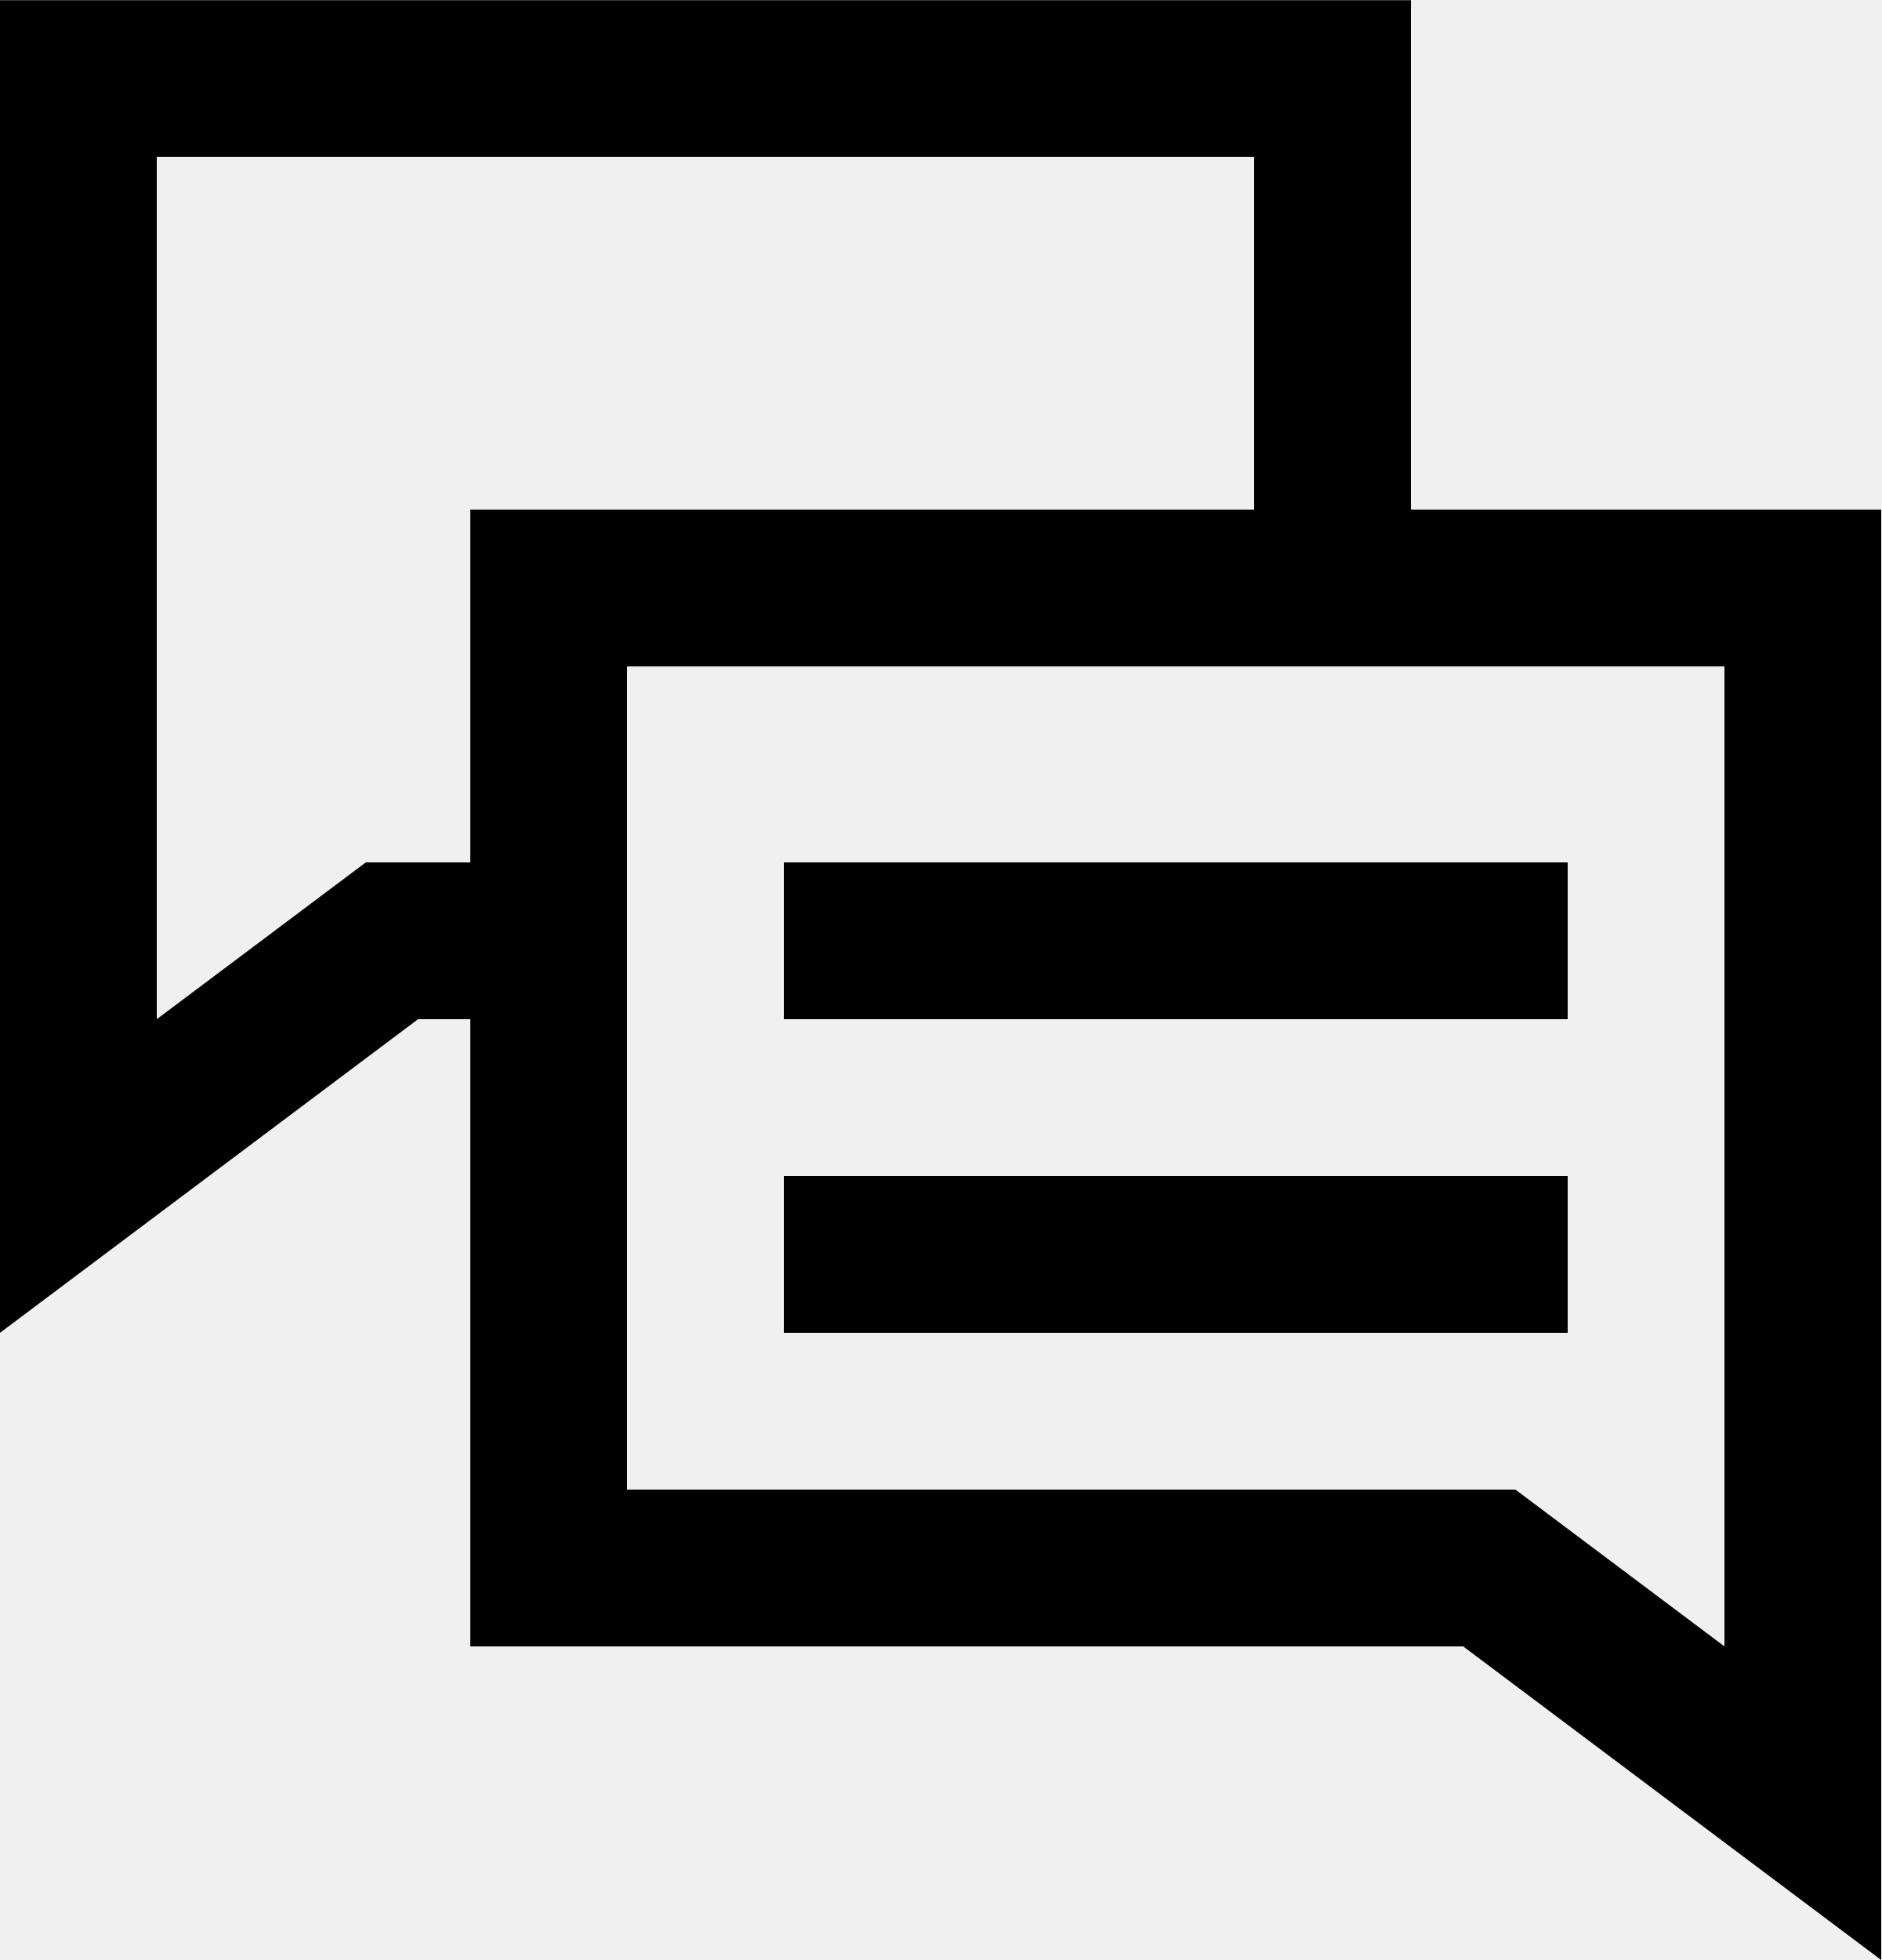
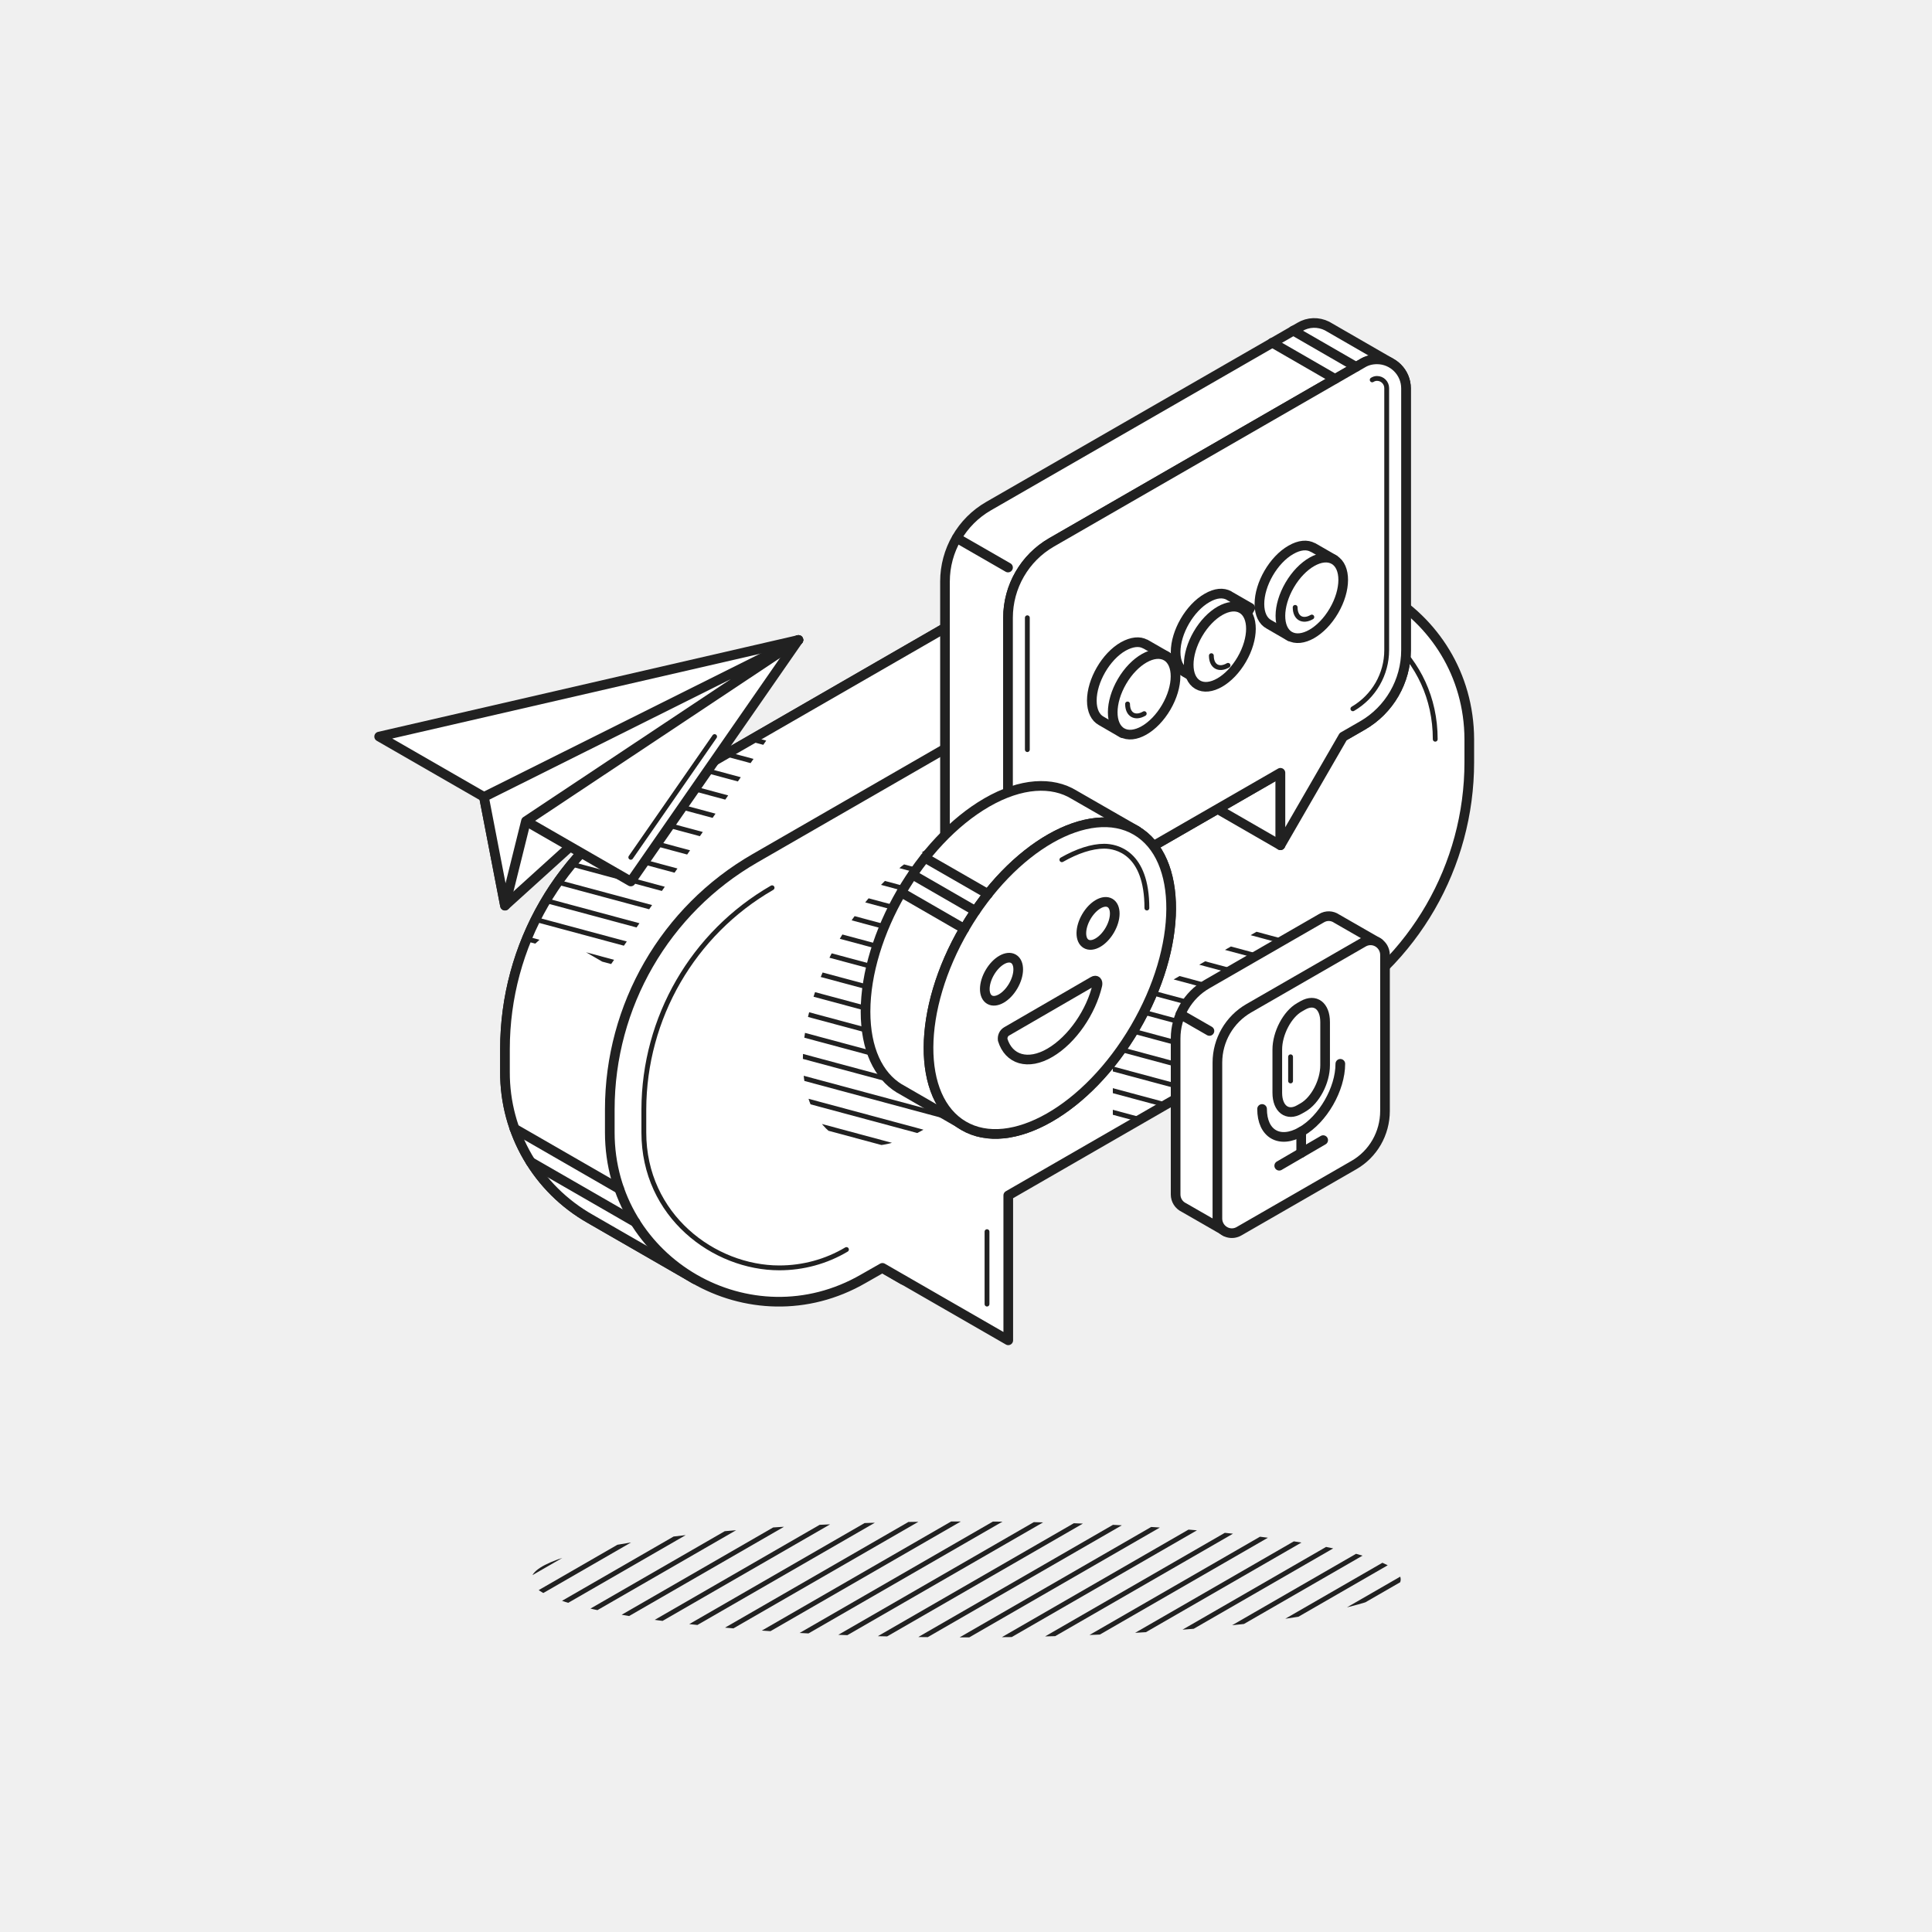
- <svg xmlns="http://www.w3.org/2000/svg" xmlns:xlink="http://www.w3.org/1999/xlink" width="121" height="126" viewBox="0 0 121 126">
-   <defs>
-     <path id="a" d="M0 .013h120.96V126H0z" />
-   </defs>
-   <g fill="none" fill-rule="evenodd">
-     <g>
-       <mask id="b" fill="#fff">
-         <use xlink:href="#a" />
-       </mask>
-       <path fill="#000" d="M90.72 0H0v85.68l26.88-20.16h3.36v40.32h63.84L120.96 126V32.76H90.72V0zm-67.2 55.44L10.08 65.52V10.08h70.56v22.68h-50.4v22.68h-6.72zm87.36 50.4L97.44 95.76H40.32V42.84h70.56v63z" mask="url(#b)" />
-     </g>
-     <path fill="#000" d="M50.4 65.52h50.4V55.44H50.4zM50.4 85.68h50.4V75.6H50.4z" />
-   </g>
+ <svg xmlns="http://www.w3.org/2000/svg" xmlns:xlink="http://www.w3.org/1999/xlink" version="1.1" id="Isolation_Mode" x="0px" y="0px" viewBox="0 0 800 800" style="enable-background:new 0 0 800 800;" xml:space="preserve">
+   <style type="text/css">
+ 	.st0{fill:#FFFFFF;stroke:#212121;stroke-width:4;stroke-linecap:round;stroke-linejoin:round;}
+ 	.st1{fill:none;stroke:#212121;stroke-width:2;stroke-linecap:round;stroke-linejoin:round;}
+ 	.st2{clip-path:url(#SVGID_2_);}
+ 	.st3{fill:none;stroke:#212121;stroke-width:4;stroke-linecap:round;stroke-linejoin:round;}
+ 	.st4{clip-path:url(#SVGID_4_);}
+ 	.st5{clip-path:url(#SVGID_6_);}
+ 	.st6{clip-path:url(#SVGID_8_);}
+ </style>
+   <polygon class="st0" points="374,530 321.9,500 374,470 " />
+   <path class="st0" d="M573,245.3l-43-24.8l-0.2-0.1l-0.2-0.1l0,0c-21.6-12.5-48.1-12.4-69.7,0.1L269.2,330.4  c-37.2,21.4-60.1,61.1-60.1,104v9.5c-0.1,25.2,13.4,48.4,35.3,60.8l0,0l43.4,25l8.3-17.8c6.3-1.6,12.4-4.1,18-7.4l190.7-109.9  c37.2-21.4,60.1-61.1,60.1-104v-9.5c0-9.6-1.9-19.1-5.7-27.9L573,245.3z" />
+   <path class="st0" d="M559.2,253.3c3.8,8.8,5.7,18.3,5.7,27.9v9.5c0,42.9-22.9,82.6-60.1,104L314.1,504.5c-5.6,3.3-11.7,5.7-18,7.4  l-8.3,17.8l-43.4-25c-21.9-12.4-35.4-35.6-35.3-60.8v-9.5c0-42.9,22.9-82.6,60.1-104l190.7-109.9c10.6-6.2,22.6-9.4,34.9-9.4  c12.2,0,24.2,3.2,34.8,9.3l0.2,0.1l0.2,0.1l43,24.8L559.2,253.3z" />
+   <path class="st1" d="M503.3,245.5L312.6,355.4c-37.2,21.4-60.1,61.1-60.1,104v9.5c0,53.9,58.3,87.6,105,60.6l190.7-109.9  c37.2-21.4,60.1-61.1,60.1-104v-9.5C608.2,252.3,550,218.6,503.3,245.5z" />
+   <path class="st0" d="M503.3,245.5L312.6,355.4c-37.2,21.4-60.1,61.1-60.1,104v9.5c0,53.9,58.3,87.6,105,60.6l7.9-4.5l52.1,30v-60  l130.8-75.4c37.2-21.4,60.1-61.1,60.1-104v-9.5C608.2,252.3,550,218.6,503.3,245.5z" />
+   <path class="st1" d="M510.3,257.6c8.4-5,18.1-7.6,27.9-7.6c27,0,56.1,21.5,56.1,56.1" />
+   <g>
+     <defs>
+       <path id="SVGID_1_" d="M530.2,390.4V430l-69.4,40v-38.4c0-7.1,3.8-13.8,10-17.3l50.4-29c2.9-1.7,6.5-0.7,8.2,2.2    C529.9,388.3,530.2,389.3,530.2,390.4z" />
+     </defs>
+     <clipPath id="SVGID_2_">
+       <use xlink:href="#SVGID_1_" style="overflow:visible;" />
+     </clipPath>
+     <g class="st2">
+       <line class="st1" x1="233.5" y1="202.1" x2="1125.2" y2="441.8" />
+       <line class="st1" x1="226.4" y1="209.1" x2="1118.1" y2="448.9" />
+       <line class="st1" x1="219.3" y1="216.2" x2="1111" y2="455.9" />
+       <line class="st1" x1="212.3" y1="223.3" x2="1103.9" y2="463" />
+       <line class="st1" x1="205.2" y1="230.4" x2="1096.9" y2="470.1" />
+       <line class="st1" x1="198.1" y1="237.4" x2="1089.8" y2="477.1" />
+       <line class="st1" x1="191.1" y1="244.5" x2="1082.7" y2="484.2" />
+       <line class="st1" x1="184" y1="251.6" x2="1075.7" y2="491.3" />
+       <line class="st1" x1="176.9" y1="258.6" x2="1068.6" y2="498.4" />
+       <line class="st1" x1="169.9" y1="265.7" x2="1061.5" y2="505.4" />
+       <line class="st1" x1="162.8" y1="272.8" x2="1054.4" y2="512.5" />
+       <line class="st1" x1="155.7" y1="279.9" x2="1047.4" y2="519.6" />
+       <line class="st1" x1="148.6" y1="286.9" x2="1040.3" y2="526.7" />
+       <line class="st1" x1="141.6" y1="294" x2="1033.2" y2="533.7" />
+       <line class="st1" x1="134.5" y1="301.1" x2="1026.2" y2="540.8" />
+       <line class="st1" x1="127.4" y1="308.1" x2="1019.1" y2="547.9" />
+       <line class="st1" x1="120.3" y1="315.2" x2="1012" y2="554.9" />
+       <line class="st1" x1="113.3" y1="322.3" x2="1005" y2="562" />
+       <line class="st1" x1="106.2" y1="329.4" x2="997.9" y2="569.1" />
+       <line class="st1" x1="99.1" y1="336.4" x2="990.8" y2="576.2" />
+       <line class="st1" x1="92.1" y1="343.5" x2="983.7" y2="583.2" />
+       <line class="st1" x1="85" y1="350.6" x2="976.7" y2="590.3" />
+       <line class="st1" x1="77.9" y1="357.6" x2="969.6" y2="597.4" />
+       <line class="st1" x1="70.8" y1="364.7" x2="962.5" y2="604.4" />
+       <line class="st1" x1="63.8" y1="371.8" x2="955.5" y2="611.5" />
+       <line class="st1" x1="56.7" y1="378.9" x2="948.4" y2="618.6" />
+       <line class="st1" x1="49.6" y1="385.9" x2="941.3" y2="625.7" />
+       <line class="st1" x1="42.6" y1="393" x2="934.2" y2="632.7" />
+       <line class="st1" x1="35.5" y1="400.1" x2="927.2" y2="639.8" />
+       <line class="st1" x1="28.4" y1="407.1" x2="920.1" y2="646.9" />
+       <line class="st1" x1="21.4" y1="414.2" x2="913" y2="653.9" />
+       <line class="st1" x1="14.3" y1="421.3" x2="906" y2="661" />
+       <line class="st1" x1="7.2" y1="428.4" x2="898.9" y2="668.1" />
+       <line class="st1" x1="0.1" y1="435.4" x2="891.8" y2="675.1" />
+       <line class="st1" x1="-6.9" y1="442.5" x2="884.7" y2="682.2" />
+     </g>
+   </g>
+   <path class="st1" d="M350.5,517.4c-8.4,5-18,7.6-27.8,7.6l0,0c-27,0-56.1-21.5-56.1-56.1v-9.5c0.1-37.9,20.3-72.9,53.1-91.8" />
+   <path class="st0" d="M556.2,450v-51.1l14.7-8.5l-17.4-10l0,0c-1.9-1.3-4.3-1.4-6.3-0.2l-47.4,27.3c-8,4.6-13,13.2-13,22.5v64.6  c0,2.3,1.3,4.4,3.4,5.4l0,0l17.4,10l54.7-31.5l-15.1-8.7C552.9,464.8,556.2,457.6,556.2,450z" />
+   <path class="st0" d="M560.5,482.5l-47.4,27.3c-2.9,1.7-6.5,0.7-8.2-2.2c-0.5-0.9-0.8-1.9-0.8-3V440c0-9.3,5-17.9,13-22.5l47.4-27.3  c2.9-1.7,6.5-0.7,8.2,2.2c0.5,0.9,0.8,1.9,0.8,3V460C573.5,469.3,568.6,477.9,560.5,482.5z" />
+   <polygon class="st3" points="200.4,330 330.6,265 217.8,340 " />
+   <line class="st3" x1="488.8" y1="420" x2="500.8" y2="426.9" />
+   <line class="st3" x1="482" y1="212.2" x2="525.4" y2="237.2" />
+   <line class="st3" x1="497.4" y1="211.1" x2="540.7" y2="236.1" />
+   <line class="st3" x1="219.7" y1="481.1" x2="263.1" y2="506.1" />
+   <line class="st3" x1="213" y1="467.3" x2="256.4" y2="492.3" />
+   <g>
+     <defs>
+       <path id="SVGID_3_" d="M321.9,300l-69.4,100l-25.1-14.5l-12.2,11.1c9.3-28,28.5-51.5,54-66.2L321.9,300L321.9,300z" />
+     </defs>
+     <clipPath id="SVGID_4_">
+       <use xlink:href="#SVGID_3_" style="overflow:visible;" />
+     </clipPath>
+     <g class="st4">
+       <line class="st1" x1="126.4" y1="256.4" x2="1018.1" y2="496.1" />
+       <line class="st1" x1="119.4" y1="263.5" x2="1011" y2="503.2" />
+       <line class="st1" x1="112.3" y1="270.6" x2="1004" y2="510.3" />
+       <line class="st1" x1="105.2" y1="277.6" x2="996.9" y2="517.4" />
+       <line class="st1" x1="98.2" y1="284.7" x2="989.8" y2="524.4" />
+       <line class="st1" x1="91.1" y1="291.8" x2="982.8" y2="531.5" />
+       <line class="st1" x1="84" y1="298.9" x2="975.7" y2="538.6" />
+       <line class="st1" x1="76.9" y1="305.9" x2="968.6" y2="545.7" />
+       <line class="st1" x1="69.9" y1="313" x2="961.5" y2="552.7" />
+       <line class="st1" x1="62.8" y1="320.1" x2="954.5" y2="559.8" />
+       <line class="st1" x1="55.7" y1="327.1" x2="947.4" y2="566.9" />
+       <line class="st1" x1="48.7" y1="334.2" x2="940.3" y2="573.9" />
+       <line class="st1" x1="41.6" y1="341.3" x2="933.2" y2="581" />
+       <line class="st1" x1="34.5" y1="348.4" x2="926.2" y2="588.1" />
+       <line class="st1" x1="27.4" y1="355.4" x2="919.1" y2="595.2" />
+       <line class="st1" x1="20.4" y1="362.5" x2="912" y2="602.2" />
+       <line class="st1" x1="13.3" y1="369.6" x2="905" y2="609.3" />
+       <line class="st1" x1="6.2" y1="376.6" x2="897.9" y2="616.4" />
+       <line class="st1" x1="-0.9" y1="383.7" x2="890.8" y2="623.4" />
+       <line class="st1" x1="-7.9" y1="390.8" x2="883.8" y2="630.5" />
+       <line class="st1" x1="-15" y1="397.9" x2="876.7" y2="637.6" />
+       <line class="st1" x1="-22.1" y1="404.9" x2="869.6" y2="644.6" />
+       <line class="st1" x1="-29.1" y1="412" x2="862.5" y2="651.7" />
+       <line class="st1" x1="-36.2" y1="419.1" x2="855.5" y2="658.8" />
+       <line class="st1" x1="-43.3" y1="426.1" x2="848.4" y2="665.9" />
+       <line class="st1" x1="-50.3" y1="433.2" x2="841.3" y2="672.9" />
+       <line class="st1" x1="-57.4" y1="440.3" x2="834.3" y2="680" />
+       <line class="st1" x1="-64.5" y1="447.4" x2="827.2" y2="687.1" />
+       <line class="st1" x1="-71.6" y1="454.4" x2="820.1" y2="694.1" />
+       <line class="st1" x1="-78.6" y1="461.5" x2="813" y2="701.2" />
+       <line class="st1" x1="-85.7" y1="468.6" x2="806" y2="708.3" />
+       <line class="st1" x1="-92.8" y1="475.6" x2="798.9" y2="715.4" />
+       <line class="st1" x1="-99.8" y1="482.7" x2="791.8" y2="722.4" />
+       <line class="st1" x1="-106.9" y1="489.8" x2="784.8" y2="729.5" />
+       <line class="st1" x1="-114" y1="496.9" x2="777.7" y2="736.6" />
+     </g>
+   </g>
+   <g>
+     <defs>
+       <ellipse id="SVGID_5_" transform="matrix(0.5047 -0.8633 0.8633 0.5047 -164.415 533.4243)" cx="382.7" cy="410" rx="70.8" ry="40.9" />
+     </defs>
+     <clipPath id="SVGID_6_">
+       <use xlink:href="#SVGID_5_" style="overflow:visible;" />
+     </clipPath>
+     <g class="st5">
+       <line class="st1" x1="126.4" y1="256.4" x2="1018.1" y2="496.1" />
+       <line class="st1" x1="119.4" y1="263.5" x2="1011" y2="503.2" />
+       <line class="st1" x1="112.3" y1="270.6" x2="1004" y2="510.3" />
+       <line class="st1" x1="105.2" y1="277.6" x2="996.9" y2="517.4" />
+       <line class="st1" x1="98.1" y1="284.7" x2="989.8" y2="524.4" />
+       <line class="st1" x1="91.1" y1="291.8" x2="982.8" y2="531.5" />
+       <line class="st1" x1="84" y1="298.9" x2="975.7" y2="538.6" />
+       <line class="st1" x1="76.9" y1="305.9" x2="968.6" y2="545.7" />
+       <line class="st1" x1="69.9" y1="313" x2="961.5" y2="552.7" />
+       <line class="st1" x1="62.8" y1="320.1" x2="954.5" y2="559.8" />
+       <line class="st1" x1="55.7" y1="327.1" x2="947.4" y2="566.9" />
+       <line class="st1" x1="48.6" y1="334.2" x2="940.3" y2="573.9" />
+       <line class="st1" x1="41.6" y1="341.3" x2="933.2" y2="581" />
+       <line class="st1" x1="34.5" y1="348.4" x2="926.2" y2="588.1" />
+       <line class="st1" x1="27.4" y1="355.4" x2="919.1" y2="595.2" />
+       <line class="st1" x1="20.4" y1="362.5" x2="912" y2="602.2" />
+       <line class="st1" x1="13.3" y1="369.6" x2="905" y2="609.3" />
+       <line class="st1" x1="6.2" y1="376.6" x2="897.9" y2="616.4" />
+       <line class="st1" x1="-0.9" y1="383.7" x2="890.8" y2="623.4" />
+       <line class="st1" x1="-7.9" y1="390.8" x2="883.8" y2="630.5" />
+       <line class="st1" x1="-15" y1="397.8" x2="876.7" y2="637.6" />
+       <line class="st1" x1="-22.1" y1="404.9" x2="869.6" y2="644.6" />
+       <line class="st1" x1="-29.1" y1="412" x2="862.5" y2="651.7" />
+       <line class="st1" x1="-36.2" y1="419.1" x2="855.5" y2="658.8" />
+       <line class="st1" x1="-43.3" y1="426.1" x2="848.4" y2="665.9" />
+       <line class="st1" x1="-50.3" y1="433.2" x2="841.3" y2="672.9" />
+       <line class="st1" x1="-57.4" y1="440.3" x2="834.3" y2="680" />
+       <line class="st1" x1="-64.5" y1="447.3" x2="827.2" y2="687.1" />
+       <line class="st1" x1="-71.6" y1="454.4" x2="820.1" y2="694.1" />
+       <line class="st1" x1="-78.6" y1="461.5" x2="813" y2="701.2" />
+       <line class="st1" x1="-85.7" y1="468.6" x2="806" y2="708.3" />
+       <line class="st1" x1="-92.8" y1="475.6" x2="798.9" y2="715.4" />
+       <line class="st1" x1="-99.8" y1="482.7" x2="791.8" y2="722.4" />
+       <line class="st1" x1="-106.9" y1="489.8" x2="784.8" y2="729.5" />
+       <line class="st1" x1="-114" y1="496.8" x2="777.7" y2="736.6" />
+     </g>
+   </g>
+   <path class="st0" d="M575.5,150c0,0-25.6-14.8-26-15l0,0c-3.6-1.8-7.8-1.7-11.3,0.4l-128.9,74.2c-11.1,6.4-18,18.3-18,31.2v108.4  c0,4.6,2.6,8.7,6.6,10.8l0,0l26,15L575.5,150z" />
+   <polygon class="st0" points="209.1,375 200.4,330 330.6,265 " />
+   <polygon class="st0" points="330.6,265 157,305 261.2,365 " />
+   <line class="st1" x1="261.2" y1="355" x2="295.9" y2="305" />
+   <polygon class="st0" points="209.1,375 217.8,340 330.6,265 200.4,330 " />
+   <polygon class="st0" points="495.5,300 530.2,320 530.2,350 495.5,330 " />
+   <path class="st0" d="M564.2,150.4l-128.8,74.2c-11.1,6.4-18,18.3-18,31.2v108.4c0,6.6,5.4,12,12,12c2.1,0,4.2-0.6,6-1.6l128.8-74.2  c11.1-6.4,18-18.3,18-31.2V160.8c0-6.6-5.4-12-12-12C568.1,148.8,566,149.3,564.2,150.4z" />
+   <path class="st0" d="M564.2,150.4l-128.8,74.2c-11.1,6.4-18,18.3-18,31.2v108.4c0,6.6,5.4,12,12,12c2.1,0,4.2-0.6,6-1.6l94.8-54.6  v30l26-45l8-4.6c11.1-6.4,18-18.3,18-31.2V160.8c0-6.6-5.4-12-12-12C568,148.8,566,149.3,564.2,150.4z" />
+   <path class="st0" d="M517.7,251.7l-8.7-5l0,0l-0.1-0.1l0,0c-2.4-1.3-5.5-1.1-9.1,1c-7.2,4.1-13,14.2-13,22.4c0,4.2,1.5,7.1,3.9,8.4  l0,0l8.8,5.1L517.7,251.7z" />
+   <path class="st0" d="M552.4,231.7l-8.7-5l0,0h-0.1l0,0c-2.3-1.3-5.5-1.1-9.1,1c-7.2,4.1-13,14.2-13,22.4c0,4.2,1.5,7.1,3.9,8.4l0,0  l8.8,5.1L552.4,231.7z" />
+   <line class="st3" x1="396.2" y1="222.8" x2="417.4" y2="235" />
+   <ellipse transform="matrix(0.505 -0.8631 0.8631 0.505 55.2582 591.4273)" class="st0" cx="543.2" cy="247.5" rx="18.3" ry="10.6" />
+   <path class="st0" d="M470.9,344.1l-26.1-15l0,0c-9.1-5.6-22-5-36.2,3.2c-27.7,16-50.2,54.8-50.2,86.6c0,15.5,5.3,26.5,14,31.8l0,0  l0.4,0.2l0.5,0.3l25.1,14.5L470.9,344.1z" />
+   <path class="st1" d="M543.2,255.5c-3.8,2.2-6.9,0.4-6.9-4" />
+   <ellipse transform="matrix(0.5026 -0.8645 0.8645 0.5026 19.7248 569.8529)" class="st0" cx="505.1" cy="267.8" rx="18.2" ry="10.5" />
+   <path class="st0" d="M483,271.7l-8.7-5h0l-0.1,0l0,0c-2.3-1.3-5.5-1-9.1,1c-7.2,4.1-13,14.2-13,22.4c0,4.2,1.5,7.1,3.9,8.4l0,0  l8.8,5.1L483,271.7z" />
+   <path class="st1" d="M508.5,275.5c-3.8,2.2-6.9,0.4-6.9-4" />
+   <ellipse transform="matrix(0.505 -0.8631 0.8631 0.505 -13.651 551.257)" class="st0" cx="473.8" cy="287.5" rx="18.3" ry="10.6" />
+   <path class="st1" d="M473.8,295.5c-3.8,2.2-6.9,0.4-6.9-4" />
+   <ellipse transform="matrix(0.5047 -0.8633 0.8633 0.5047 -134.316 575.8903)" class="st0" cx="434.7" cy="405" rx="70.8" ry="40.9" />
+   <ellipse transform="matrix(0.5047 -0.8633 0.8633 0.5047 -134.316 575.8903)" class="st0" cx="434.7" cy="405" rx="70.8" ry="40.9" />
+   <path class="st1" d="M439.7,356c6.3-3.6,12.4-5.6,17.5-5.6s17.7,2.6,17.7,25.6" />
+   <line class="st3" x1="383" y1="355.2" x2="409.1" y2="370.2" />
+   <line class="st3" x1="377.9" y1="362.2" x2="403.9" y2="377.2" />
+   <line class="st3" x1="373.3" y1="369.6" x2="399.3" y2="384.6" />
+   <line class="st1" x1="408.7" y1="540" x2="408.7" y2="510" />
+   <line class="st3" x1="535.5" y1="136.9" x2="561.5" y2="151.9" />
+   <line class="st3" x1="526.8" y1="141.9" x2="552.8" y2="156.9" />
+   <line class="st1" x1="534.4" y1="437.6" x2="534.4" y2="447.6" />
+   <path class="st1" d="M568.2,157.3c0.6-0.4,1.3-0.6,2-0.6c2.2,0,4,1.8,4,4v108.5c0,10-5.3,19.2-14,24.3" />
+   <line class="st1" x1="425.4" y1="310.4" x2="425.4" y2="255.8" />
+   <g>
+     <defs>
+       <ellipse id="SVGID_7_" cx="400" cy="654" rx="180" ry="24" />
+     </defs>
+     <clipPath id="SVGID_8_">
+       <use xlink:href="#SVGID_7_" style="overflow:visible;" />
+     </clipPath>
+     <g class="st6">
+       <line class="st1" x1="-36.4" y1="729.1" x2="763.6" y2="268.1" />
+       <line class="st1" x1="-36.4" y1="739.1" x2="763.6" y2="278.1" />
+       <line class="st1" x1="-36.4" y1="749.1" x2="763.6" y2="288.1" />
+       <line class="st1" x1="-36.4" y1="759.1" x2="763.6" y2="298.1" />
+       <line class="st1" x1="-36.4" y1="769.1" x2="763.6" y2="308.1" />
+       <line class="st1" x1="-36.4" y1="779.1" x2="763.6" y2="318.1" />
+       <line class="st1" x1="-36.4" y1="789.1" x2="763.6" y2="328.1" />
+       <line class="st1" x1="-36.4" y1="799.1" x2="763.6" y2="338.1" />
+       <line class="st1" x1="-36.4" y1="809.1" x2="763.6" y2="348.1" />
+       <line class="st1" x1="-36.4" y1="819.1" x2="763.6" y2="358.1" />
+       <line class="st1" x1="-36.4" y1="829.1" x2="763.6" y2="368.1" />
+       <line class="st1" x1="-36.4" y1="839.1" x2="763.6" y2="378.1" />
+       <line class="st1" x1="-36.4" y1="849.1" x2="763.6" y2="388.1" />
+       <line class="st1" x1="-36.4" y1="859.1" x2="763.6" y2="398.1" />
+       <line class="st1" x1="-36.4" y1="869.1" x2="763.6" y2="408.1" />
+       <line class="st1" x1="-36.4" y1="879.1" x2="763.6" y2="418.1" />
+       <line class="st1" x1="-36.4" y1="889.1" x2="763.6" y2="428.1" />
+       <line class="st1" x1="-36.4" y1="899.1" x2="763.6" y2="438.1" />
+       <line class="st1" x1="-36.4" y1="909.1" x2="763.6" y2="448.1" />
+       <line class="st1" x1="-36.4" y1="919.1" x2="763.6" y2="458.1" />
+       <line class="st1" x1="-36.4" y1="929.1" x2="763.6" y2="468.1" />
+       <line class="st1" x1="-36.4" y1="939.1" x2="763.6" y2="478.1" />
+       <line class="st1" x1="-36.4" y1="949.1" x2="763.6" y2="488.1" />
+       <line class="st1" x1="-36.4" y1="959.1" x2="763.6" y2="498.1" />
+       <line class="st1" x1="-36.4" y1="969.1" x2="763.6" y2="508.1" />
+       <line class="st1" x1="-36.4" y1="979.1" x2="763.6" y2="518.1" />
+       <line class="st1" x1="-36.4" y1="989.1" x2="763.6" y2="528.1" />
+       <line class="st1" x1="-36.4" y1="999.1" x2="763.6" y2="538.1" />
+       <line class="st1" x1="-36.4" y1="1009.1" x2="763.6" y2="548.1" />
+       <line class="st1" x1="-36.4" y1="1019.1" x2="763.6" y2="558.1" />
+       <line class="st1" x1="-36.4" y1="1029.1" x2="763.6" y2="568.1" />
+       <line class="st1" x1="-36.4" y1="1039.1" x2="763.6" y2="578.1" />
+       <line class="st1" x1="-36.4" y1="1049.1" x2="763.6" y2="588.1" />
+       <line class="st1" x1="-36.4" y1="1059.1" x2="763.6" y2="598.1" />
+       <line class="st1" x1="-36.4" y1="1069.1" x2="763.6" y2="608.1" />
+     </g>
+   </g>
+   <path class="st3" d="M539.5,458.6l-1.4,0.8c-5,2.9-9.2-0.2-9.2-6.9v-17.9c0-6.7,4.1-14.6,9.2-17.5l1.4-0.8c5.1-2.9,9.2,0.2,9.2,6.9  v17.9C548.7,447.9,544.6,455.7,539.5,458.6z" />
+   <path class="st3" d="M555,440.5c0,10.4-7.2,23-16.2,28.1s-16.2,0.9-16.2-9.4" />
+   <line class="st3" x1="538.8" y1="468.6" x2="538.8" y2="477.4" />
+   <line class="st3" x1="547.9" y1="472.1" x2="529.7" y2="482.7" />
+   <ellipse transform="matrix(0.5047 -0.8633 0.8633 0.5047 -104.8458 581.9587)" class="st3" cx="454.7" cy="382.3" rx="9.8" ry="5.6" />
+   <ellipse transform="matrix(0.5047 -0.8633 0.8633 0.5047 -144.6625 558.8358)" class="st3" cx="414.7" cy="405.5" rx="9.8" ry="5.6" />
+   <path class="st3" d="M452.7,406.3c1.2-0.7,2,0.1,1.7,1.6c-2.6,11.1-10.4,22.6-19.6,28s-17.1,2.8-19.6-5.3c-0.2-1.4,0.4-2.8,1.6-3.5  L452.7,406.3z" />
</svg>
